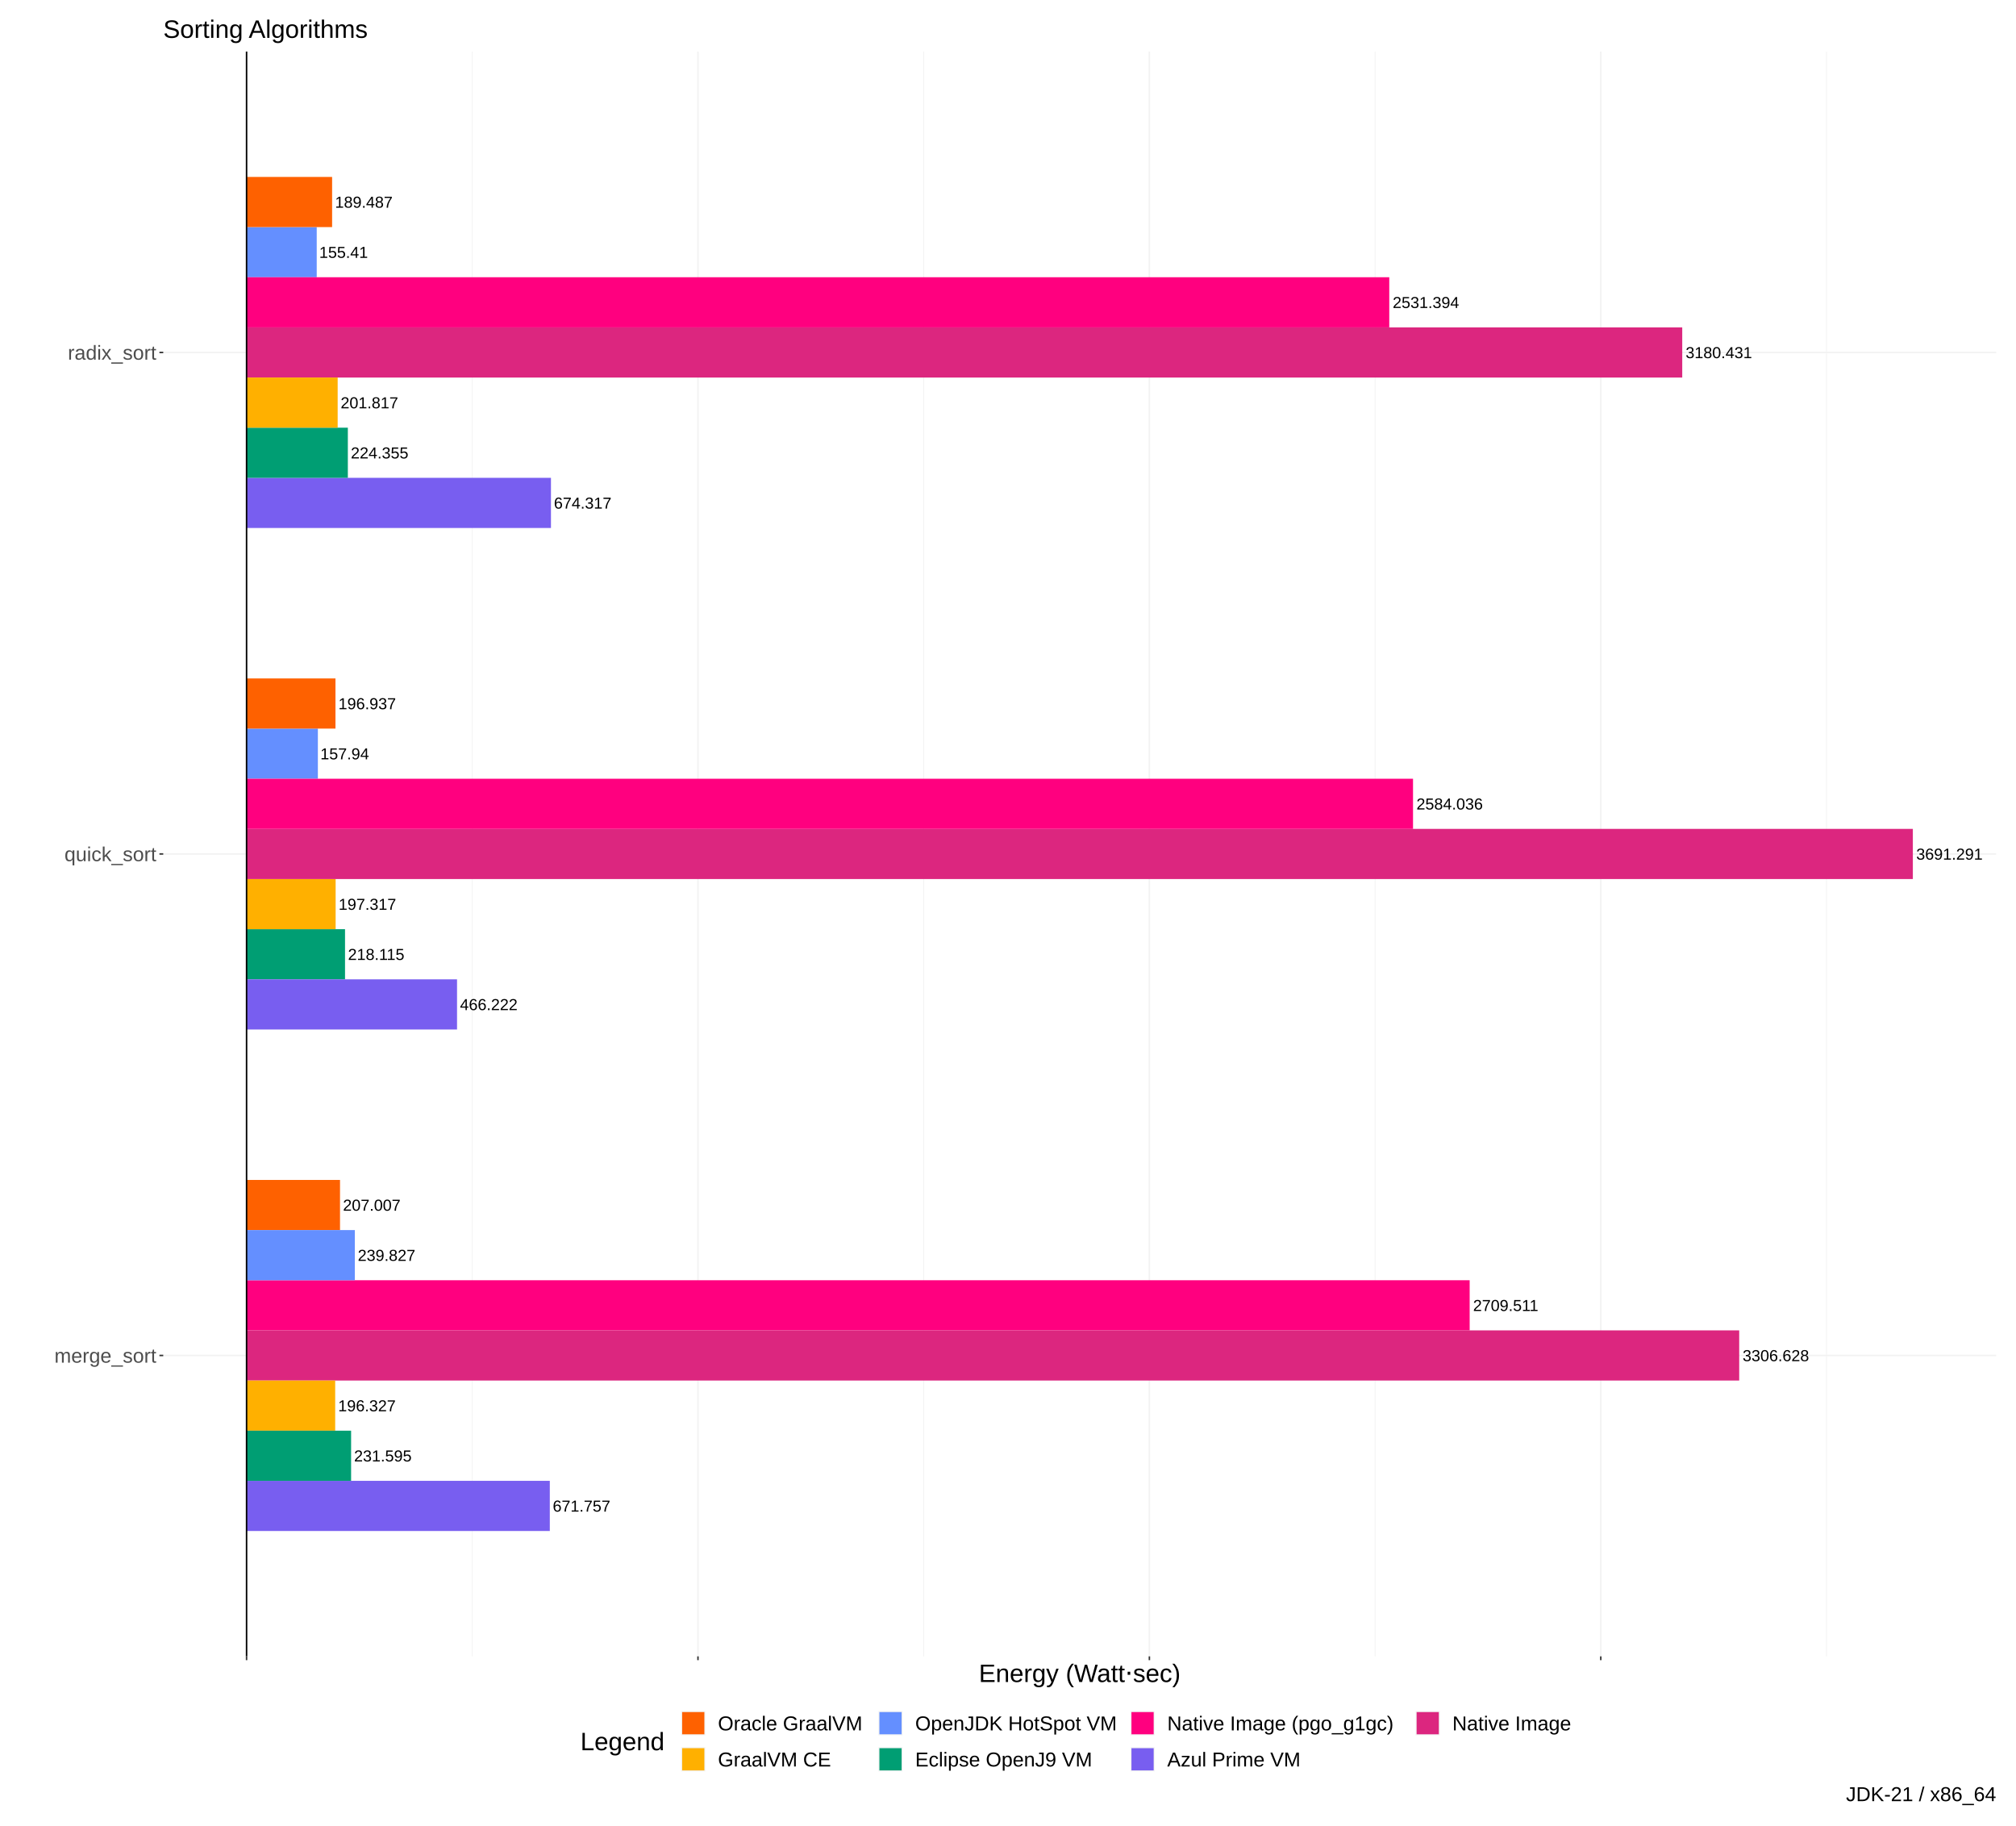
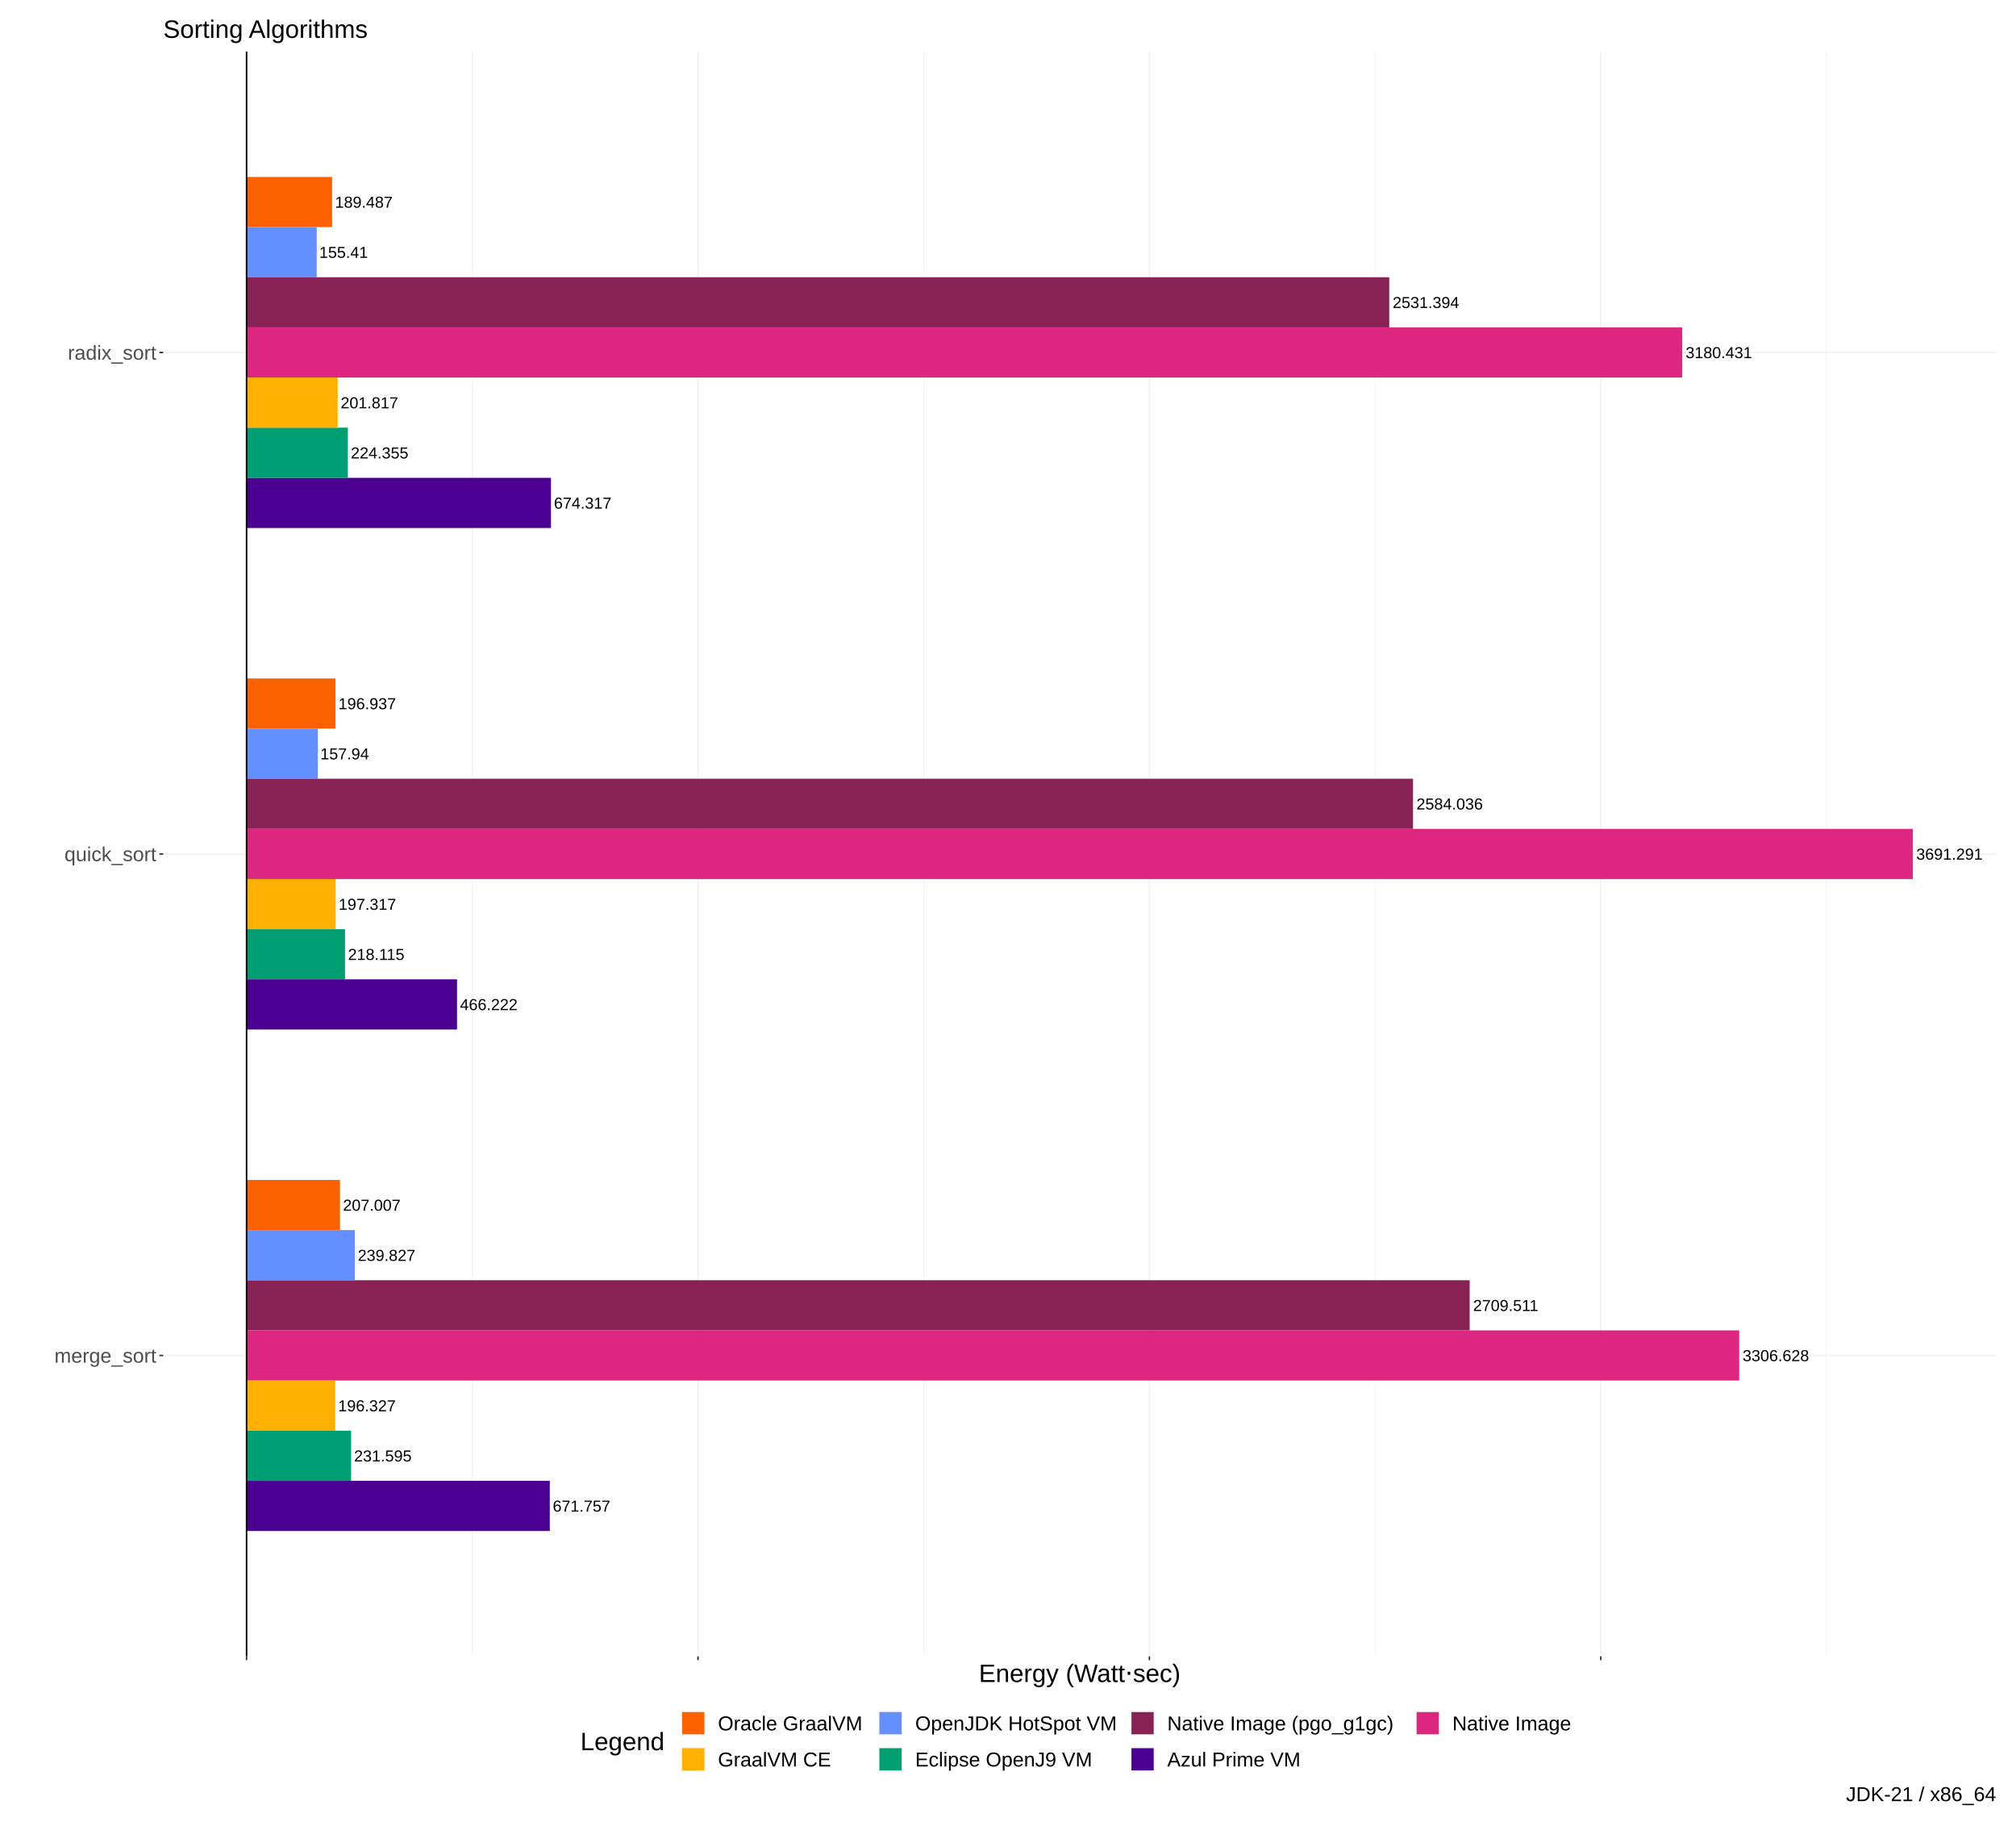
<svg xmlns="http://www.w3.org/2000/svg" class="svglite" width="1440.00pt" height="1303.94pt" viewBox="0 0 1440.00 1303.94">
  <defs>
    <style type="text/css">
    .svglite line, .svglite polyline, .svglite polygon, .svglite path, .svglite rect, .svglite circle {
      fill: none;
      stroke: #000000;
      stroke-linecap: round;
      stroke-linejoin: round;
      stroke-miterlimit: 10.00;
    }
    .svglite text {
      white-space: pre;
    }
  </style>
  </defs>
  <rect width="100%" height="100%" style="stroke: none; fill: #FFFFFF;" />
  <defs>
    <clipPath id="cpMC4wMHwxNDQwLjAwfDAuMDB8MTMwMy45NA==">
      <rect x="0.00" y="0.00" width="1440.00" height="1303.94" />
    </clipPath>
  </defs>
  <g clip-path="url(#cpMC4wMHwxNDQwLjAwfDAuMDB8MTMwMy45NA==)">
    <rect x="0.00" y="0.00" width="1440.00" height="1303.94" style="stroke-width: 1.07; stroke: #FFFFFF; fill: #FFFFFF;" />
    <rect x="116.61" y="36.82" width="1309.22" height="1146.09" style="stroke-width: 1.07; stroke: none;" />
    <polyline points="337.34,1182.91 337.34,36.82 " style="stroke-width: 0.53; stroke: #F2F2F2; stroke-linecap: butt;" />
    <polyline points="659.77,1182.91 659.77,36.82 " style="stroke-width: 0.53; stroke: #F2F2F2; stroke-linecap: butt;" />
    <polyline points="982.20,1182.91 982.20,36.82 " style="stroke-width: 0.53; stroke: #F2F2F2; stroke-linecap: butt;" />
    <polyline points="1304.64,1182.91 1304.64,36.82 " style="stroke-width: 0.53; stroke: #F2F2F2; stroke-linecap: butt;" />
    <polyline points="116.61,968.02 1425.83,968.02 " style="stroke-width: 1.07; stroke: #F2F2F2; stroke-linecap: butt;" />
    <polyline points="116.61,609.87 1425.83,609.87 " style="stroke-width: 1.07; stroke: #F2F2F2; stroke-linecap: butt;" />
    <polyline points="116.61,251.72 1425.83,251.72 " style="stroke-width: 1.07; stroke: #F2F2F2; stroke-linecap: butt;" />
    <polyline points="176.12,1182.91 176.12,36.82 " style="stroke-width: 1.07; stroke: #F2F2F2; stroke-linecap: butt;" />
    <polyline points="498.55,1182.91 498.55,36.82 " style="stroke-width: 1.07; stroke: #F2F2F2; stroke-linecap: butt;" />
    <polyline points="820.99,1182.91 820.99,36.82 " style="stroke-width: 1.07; stroke: #F2F2F2; stroke-linecap: butt;" />
    <polyline points="1143.42,1182.91 1143.42,36.82 " style="stroke-width: 1.07; stroke: #F2F2F2; stroke-linecap: butt;" />
    <rect x="176.12" y="520.33" width="50.93" height="35.82" style="stroke-width: 1.07; stroke: none; stroke-linecap: butt; stroke-linejoin: miter; fill: #648FFF;" />
-     <rect x="176.12" y="914.30" width="873.64" height="35.82" style="stroke-width: 1.07; stroke: none; stroke-linecap: butt; stroke-linejoin: miter; fill: #FF007F;" />
+     <rect x="176.12" y="914.30" width="873.64" height="35.82" style="stroke-width: 1.07; stroke: none; stroke-linecap: butt; stroke-linejoin: miter; fill: #882255;" />
    <rect x="176.12" y="950.11" width="1066.17" height="35.82" style="stroke-width: 1.07; stroke: none; stroke-linecap: butt; stroke-linejoin: miter; fill: #DC267F;" />
    <rect x="176.12" y="162.18" width="50.11" height="35.82" style="stroke-width: 1.07; stroke: none; stroke-linecap: butt; stroke-linejoin: miter; fill: #648FFF;" />
    <rect x="176.12" y="663.59" width="70.33" height="35.82" style="stroke-width: 1.07; stroke: none; stroke-linecap: butt; stroke-linejoin: miter; fill: #009E73;" />
-     <rect x="176.12" y="699.41" width="150.33" height="35.82" style="stroke-width: 1.07; stroke: none; stroke-linecap: butt; stroke-linejoin: miter; fill: #785EF0;" />
-     <rect x="176.12" y="341.25" width="217.42" height="35.82" style="stroke-width: 1.07; stroke: none; stroke-linecap: butt; stroke-linejoin: miter; fill: #785EF0;" />
+     <rect x="176.12" y="699.41" width="150.33" height="35.82" style="stroke-width: 1.07; stroke: none; stroke-linecap: butt; stroke-linejoin: miter; fill: #4B0092;" />
+     <rect x="176.12" y="341.25" width="217.42" height="35.82" style="stroke-width: 1.07; stroke: none; stroke-linecap: butt; stroke-linejoin: miter; fill: #4B0092;" />
    <rect x="176.12" y="627.78" width="63.62" height="35.82" style="stroke-width: 1.07; stroke: none; stroke-linecap: butt; stroke-linejoin: miter; fill: #FFB000;" />
-     <rect x="176.12" y="1057.56" width="216.60" height="35.82" style="stroke-width: 1.07; stroke: none; stroke-linecap: butt; stroke-linejoin: miter; fill: #785EF0;" />
+     <rect x="176.12" y="1057.56" width="216.60" height="35.82" style="stroke-width: 1.07; stroke: none; stroke-linecap: butt; stroke-linejoin: miter; fill: #4B0092;" />
    <rect x="176.12" y="305.44" width="72.34" height="35.82" style="stroke-width: 1.07; stroke: none; stroke-linecap: butt; stroke-linejoin: miter; fill: #009E73;" />
    <rect x="176.12" y="842.67" width="66.75" height="35.82" style="stroke-width: 1.07; stroke: none; stroke-linecap: butt; stroke-linejoin: miter; fill: #FE6100;" />
    <rect x="176.12" y="878.48" width="77.33" height="35.82" style="stroke-width: 1.07; stroke: none; stroke-linecap: butt; stroke-linejoin: miter; fill: #648FFF;" />
    <rect x="176.12" y="233.81" width="1025.48" height="35.82" style="stroke-width: 1.07; stroke: none; stroke-linecap: butt; stroke-linejoin: miter; fill: #DC267F;" />
    <rect x="176.12" y="269.62" width="65.07" height="35.82" style="stroke-width: 1.07; stroke: none; stroke-linecap: butt; stroke-linejoin: miter; fill: #FFB000;" />
    <rect x="176.12" y="591.96" width="1190.20" height="35.82" style="stroke-width: 1.07; stroke: none; stroke-linecap: butt; stroke-linejoin: miter; fill: #DC267F;" />
    <rect x="176.12" y="985.93" width="63.30" height="35.82" style="stroke-width: 1.07; stroke: none; stroke-linecap: butt; stroke-linejoin: miter; fill: #FFB000;" />
    <rect x="176.12" y="484.52" width="63.50" height="35.82" style="stroke-width: 1.07; stroke: none; stroke-linecap: butt; stroke-linejoin: miter; fill: #FE6100;" />
    <rect x="176.12" y="126.36" width="61.10" height="35.82" style="stroke-width: 1.07; stroke: none; stroke-linecap: butt; stroke-linejoin: miter; fill: #FE6100;" />
    <rect x="176.12" y="1021.74" width="74.67" height="35.82" style="stroke-width: 1.07; stroke: none; stroke-linecap: butt; stroke-linejoin: miter; fill: #009E73;" />
-     <rect x="176.12" y="556.15" width="833.18" height="35.82" style="stroke-width: 1.07; stroke: none; stroke-linecap: butt; stroke-linejoin: miter; fill: #FF007F;" />
-     <rect x="176.12" y="197.99" width="816.21" height="35.82" style="stroke-width: 1.07; stroke: none; stroke-linecap: butt; stroke-linejoin: miter; fill: #FF007F;" />
+     <rect x="176.12" y="556.15" width="833.18" height="35.82" style="stroke-width: 1.07; stroke: none; stroke-linecap: butt; stroke-linejoin: miter; fill: #882255;" />
+     <rect x="176.12" y="197.99" width="816.21" height="35.82" style="stroke-width: 1.07; stroke: none; stroke-linecap: butt; stroke-linejoin: miter; fill: #882255;" />
    <text x="228.83" y="542.30" style="font-size: 11.38px; font-family: &quot;Liberation Sans&quot;;" textLength="35.59px" lengthAdjust="spacingAndGlyphs">157.94</text>
    <text x="1052.19" y="936.27" style="font-size: 11.38px; font-family: &quot;Liberation Sans&quot;;" textLength="48.61px" lengthAdjust="spacingAndGlyphs">2709.511</text>
    <text x="1244.72" y="972.09" style="font-size: 11.38px; font-family: &quot;Liberation Sans&quot;;" textLength="48.61px" lengthAdjust="spacingAndGlyphs">3306.628</text>
    <text x="228.01" y="184.15" style="font-size: 11.38px; font-family: &quot;Liberation Sans&quot;;" textLength="35.59px" lengthAdjust="spacingAndGlyphs">155.41</text>
    <text x="248.55" y="685.56" style="font-size: 11.38px; font-family: &quot;Liberation Sans&quot;;" textLength="42.10px" lengthAdjust="spacingAndGlyphs">218.115</text>
    <text x="328.55" y="721.38" style="font-size: 11.38px; font-family: &quot;Liberation Sans&quot;;" textLength="42.10px" lengthAdjust="spacingAndGlyphs">466.222</text>
    <text x="395.65" y="363.23" style="font-size: 11.38px; font-family: &quot;Liberation Sans&quot;;" textLength="42.10px" lengthAdjust="spacingAndGlyphs">674.317</text>
    <text x="241.85" y="649.75" style="font-size: 11.38px; font-family: &quot;Liberation Sans&quot;;" textLength="42.10px" lengthAdjust="spacingAndGlyphs">197.317</text>
    <text x="394.82" y="1079.53" style="font-size: 11.38px; font-family: &quot;Liberation Sans&quot;;" textLength="42.10px" lengthAdjust="spacingAndGlyphs">671.757</text>
    <text x="250.57" y="327.41" style="font-size: 11.38px; font-family: &quot;Liberation Sans&quot;;" textLength="42.10px" lengthAdjust="spacingAndGlyphs">224.355</text>
    <text x="244.97" y="864.64" style="font-size: 11.38px; font-family: &quot;Liberation Sans&quot;;" textLength="42.10px" lengthAdjust="spacingAndGlyphs">207.007</text>
    <text x="255.55" y="900.46" style="font-size: 11.38px; font-family: &quot;Liberation Sans&quot;;" textLength="42.10px" lengthAdjust="spacingAndGlyphs">239.827</text>
    <text x="1204.03" y="255.78" style="font-size: 11.38px; font-family: &quot;Liberation Sans&quot;;" textLength="48.61px" lengthAdjust="spacingAndGlyphs">3180.431</text>
    <text x="243.30" y="291.60" style="font-size: 11.38px; font-family: &quot;Liberation Sans&quot;;" textLength="42.10px" lengthAdjust="spacingAndGlyphs">201.817</text>
    <text x="1368.75" y="613.93" style="font-size: 11.38px; font-family: &quot;Liberation Sans&quot;;" textLength="48.61px" lengthAdjust="spacingAndGlyphs">3691.291</text>
    <text x="241.53" y="1007.90" style="font-size: 11.38px; font-family: &quot;Liberation Sans&quot;;" textLength="42.10px" lengthAdjust="spacingAndGlyphs">196.327</text>
    <text x="241.72" y="506.49" style="font-size: 11.38px; font-family: &quot;Liberation Sans&quot;;" textLength="42.10px" lengthAdjust="spacingAndGlyphs">196.937</text>
    <text x="239.32" y="148.33" style="font-size: 11.38px; font-family: &quot;Liberation Sans&quot;;" textLength="42.10px" lengthAdjust="spacingAndGlyphs">189.487</text>
    <text x="252.90" y="1043.72" style="font-size: 11.38px; font-family: &quot;Liberation Sans&quot;;" textLength="42.10px" lengthAdjust="spacingAndGlyphs">231.595</text>
    <text x="1011.73" y="578.12" style="font-size: 11.38px; font-family: &quot;Liberation Sans&quot;;" textLength="48.61px" lengthAdjust="spacingAndGlyphs">2584.036</text>
    <text x="994.76" y="219.97" style="font-size: 11.38px; font-family: &quot;Liberation Sans&quot;;" textLength="48.61px" lengthAdjust="spacingAndGlyphs">2531.394</text>
    <line x1="176.12" y1="1182.91" x2="176.12" y2="36.82" style="stroke-width: 1.07; stroke-linecap: butt;" />
    <text x="111.68" y="973.16" text-anchor="end" style="font-size: 14.40px;fill: #4D4D4D; font-family: &quot;Liberation Sans&quot;;" textLength="77.59px" lengthAdjust="spacingAndGlyphs">merge_sort</text>
    <text x="111.68" y="615.01" text-anchor="end" style="font-size: 14.40px;fill: #4D4D4D; font-family: &quot;Liberation Sans&quot;;" textLength="69.16px" lengthAdjust="spacingAndGlyphs">quick_sort</text>
    <text x="111.68" y="256.86" text-anchor="end" style="font-size: 14.40px;fill: #4D4D4D; font-family: &quot;Liberation Sans&quot;;" textLength="67.31px" lengthAdjust="spacingAndGlyphs">radix_sort</text>
    <polyline points="113.87,968.02 116.61,968.02 " style="stroke-width: 1.07; stroke: #333333; stroke-linecap: butt;" />
    <polyline points="113.87,609.87 116.61,609.87 " style="stroke-width: 1.07; stroke: #333333; stroke-linecap: butt;" />
    <polyline points="113.87,251.72 116.61,251.72 " style="stroke-width: 1.07; stroke: #333333; stroke-linecap: butt;" />
    <polyline points="176.12,1185.65 176.12,1182.91 " style="stroke-width: 1.07; stroke: #333333; stroke-linecap: butt;" />
    <polyline points="498.55,1185.65 498.55,1182.91 " style="stroke-width: 1.07; stroke: #333333; stroke-linecap: butt;" />
    <polyline points="820.99,1185.65 820.99,1182.91 " style="stroke-width: 1.07; stroke: #333333; stroke-linecap: butt;" />
    <polyline points="1143.42,1185.65 1143.42,1182.91 " style="stroke-width: 1.07; stroke: #333333; stroke-linecap: butt;" />
    <text x="771.22" y="1201.24" text-anchor="middle" style="font-size: 18.00px; font-family: &quot;Liberation Sans&quot;;" textLength="152.52px" lengthAdjust="spacingAndGlyphs">Energy (Watt⋅sec)</text>
    <rect x="409.09" y="1216.52" width="724.26" height="54.02" style="stroke-width: 1.07; stroke: none; fill: #FFFFFF;" />
    <text x="414.57" y="1249.96" style="font-size: 18.00px; font-family: &quot;Liberation Sans&quot;;" textLength="63.01px" lengthAdjust="spacingAndGlyphs">Legend</text>
    <rect x="486.54" y="1222.00" width="17.28" height="17.28" style="stroke-width: 1.07; stroke: none; fill: #F2F2F2;" />
    <rect x="487.25" y="1222.71" width="15.86" height="15.86" style="stroke-width: 1.07; stroke: none; stroke-linecap: butt; stroke-linejoin: miter; fill: #FE6100;" />
    <rect x="627.44" y="1222.00" width="17.28" height="17.28" style="stroke-width: 1.07; stroke: none; fill: #F2F2F2;" />
    <rect x="628.15" y="1222.71" width="15.86" height="15.86" style="stroke-width: 1.07; stroke: none; stroke-linecap: butt; stroke-linejoin: miter; fill: #648FFF;" />
    <rect x="807.48" y="1222.00" width="17.28" height="17.28" style="stroke-width: 1.07; stroke: none; fill: #F2F2F2;" />
-     <rect x="808.19" y="1222.71" width="15.86" height="15.86" style="stroke-width: 1.07; stroke: none; stroke-linecap: butt; stroke-linejoin: miter; fill: #FF007F;" />
+     <rect x="808.19" y="1222.71" width="15.86" height="15.86" style="stroke-width: 1.07; stroke: none; stroke-linecap: butt; stroke-linejoin: miter; fill: #882255;" />
    <rect x="1011.16" y="1222.00" width="17.28" height="17.28" style="stroke-width: 1.07; stroke: none; fill: #F2F2F2;" />
    <rect x="1011.87" y="1222.71" width="15.86" height="15.86" style="stroke-width: 1.07; stroke: none; stroke-linecap: butt; stroke-linejoin: miter; fill: #DC267F;" />
    <rect x="486.54" y="1247.79" width="17.28" height="17.28" style="stroke-width: 1.07; stroke: none; fill: #F2F2F2;" />
    <rect x="487.25" y="1248.50" width="15.86" height="15.86" style="stroke-width: 1.07; stroke: none; stroke-linecap: butt; stroke-linejoin: miter; fill: #FFB000;" />
    <rect x="627.44" y="1247.79" width="17.28" height="17.28" style="stroke-width: 1.07; stroke: none; fill: #F2F2F2;" />
    <rect x="628.15" y="1248.50" width="15.86" height="15.86" style="stroke-width: 1.07; stroke: none; stroke-linecap: butt; stroke-linejoin: miter; fill: #009E73;" />
    <rect x="807.48" y="1247.79" width="17.28" height="17.28" style="stroke-width: 1.07; stroke: none; fill: #F2F2F2;" />
-     <rect x="808.19" y="1248.50" width="15.86" height="15.86" style="stroke-width: 1.07; stroke: none; stroke-linecap: butt; stroke-linejoin: miter; fill: #785EF0;" />
+     <rect x="808.19" y="1248.50" width="15.86" height="15.86" style="stroke-width: 1.07; stroke: none; stroke-linecap: butt; stroke-linejoin: miter; fill: #4B0092;" />
    <text x="512.79" y="1235.78" style="font-size: 14.40px; font-family: &quot;Liberation Sans&quot;;" textLength="105.69px" lengthAdjust="spacingAndGlyphs">Oracle GraalVM</text>
    <text x="653.69" y="1235.78" style="font-size: 14.40px; font-family: &quot;Liberation Sans&quot;;" textLength="144.83px" lengthAdjust="spacingAndGlyphs">OpenJDK HotSpot VM</text>
    <text x="833.73" y="1235.78" style="font-size: 14.40px; font-family: &quot;Liberation Sans&quot;;" textLength="168.47px" lengthAdjust="spacingAndGlyphs">Native Image (pgo_g1gc)</text>
    <text x="1037.41" y="1235.78" style="font-size: 14.40px; font-family: &quot;Liberation Sans&quot;;" textLength="90.46px" lengthAdjust="spacingAndGlyphs">Native Image</text>
    <text x="512.79" y="1261.57" style="font-size: 14.40px; font-family: &quot;Liberation Sans&quot;;" textLength="78.80px" lengthAdjust="spacingAndGlyphs">GraalVM CE</text>
    <text x="653.69" y="1261.57" style="font-size: 14.40px; font-family: &quot;Liberation Sans&quot;;" textLength="124.62px" lengthAdjust="spacingAndGlyphs">Eclipse OpenJ9 VM</text>
    <text x="833.73" y="1261.57" style="font-size: 14.40px; font-family: &quot;Liberation Sans&quot;;" textLength="97.67px" lengthAdjust="spacingAndGlyphs">Azul Prime VM</text>
    <text x="116.61" y="27.03" style="font-size: 18.00px; font-family: &quot;Liberation Sans&quot;;" textLength="159.52px" lengthAdjust="spacingAndGlyphs">Sorting Algorithms</text>
    <text x="1425.83" y="1286.31" text-anchor="end" style="font-size: 14.40px; font-family: &quot;Liberation Sans&quot;;" textLength="104.20px" lengthAdjust="spacingAndGlyphs">JDK-21 / x86_64</text>
  </g>
</svg>
